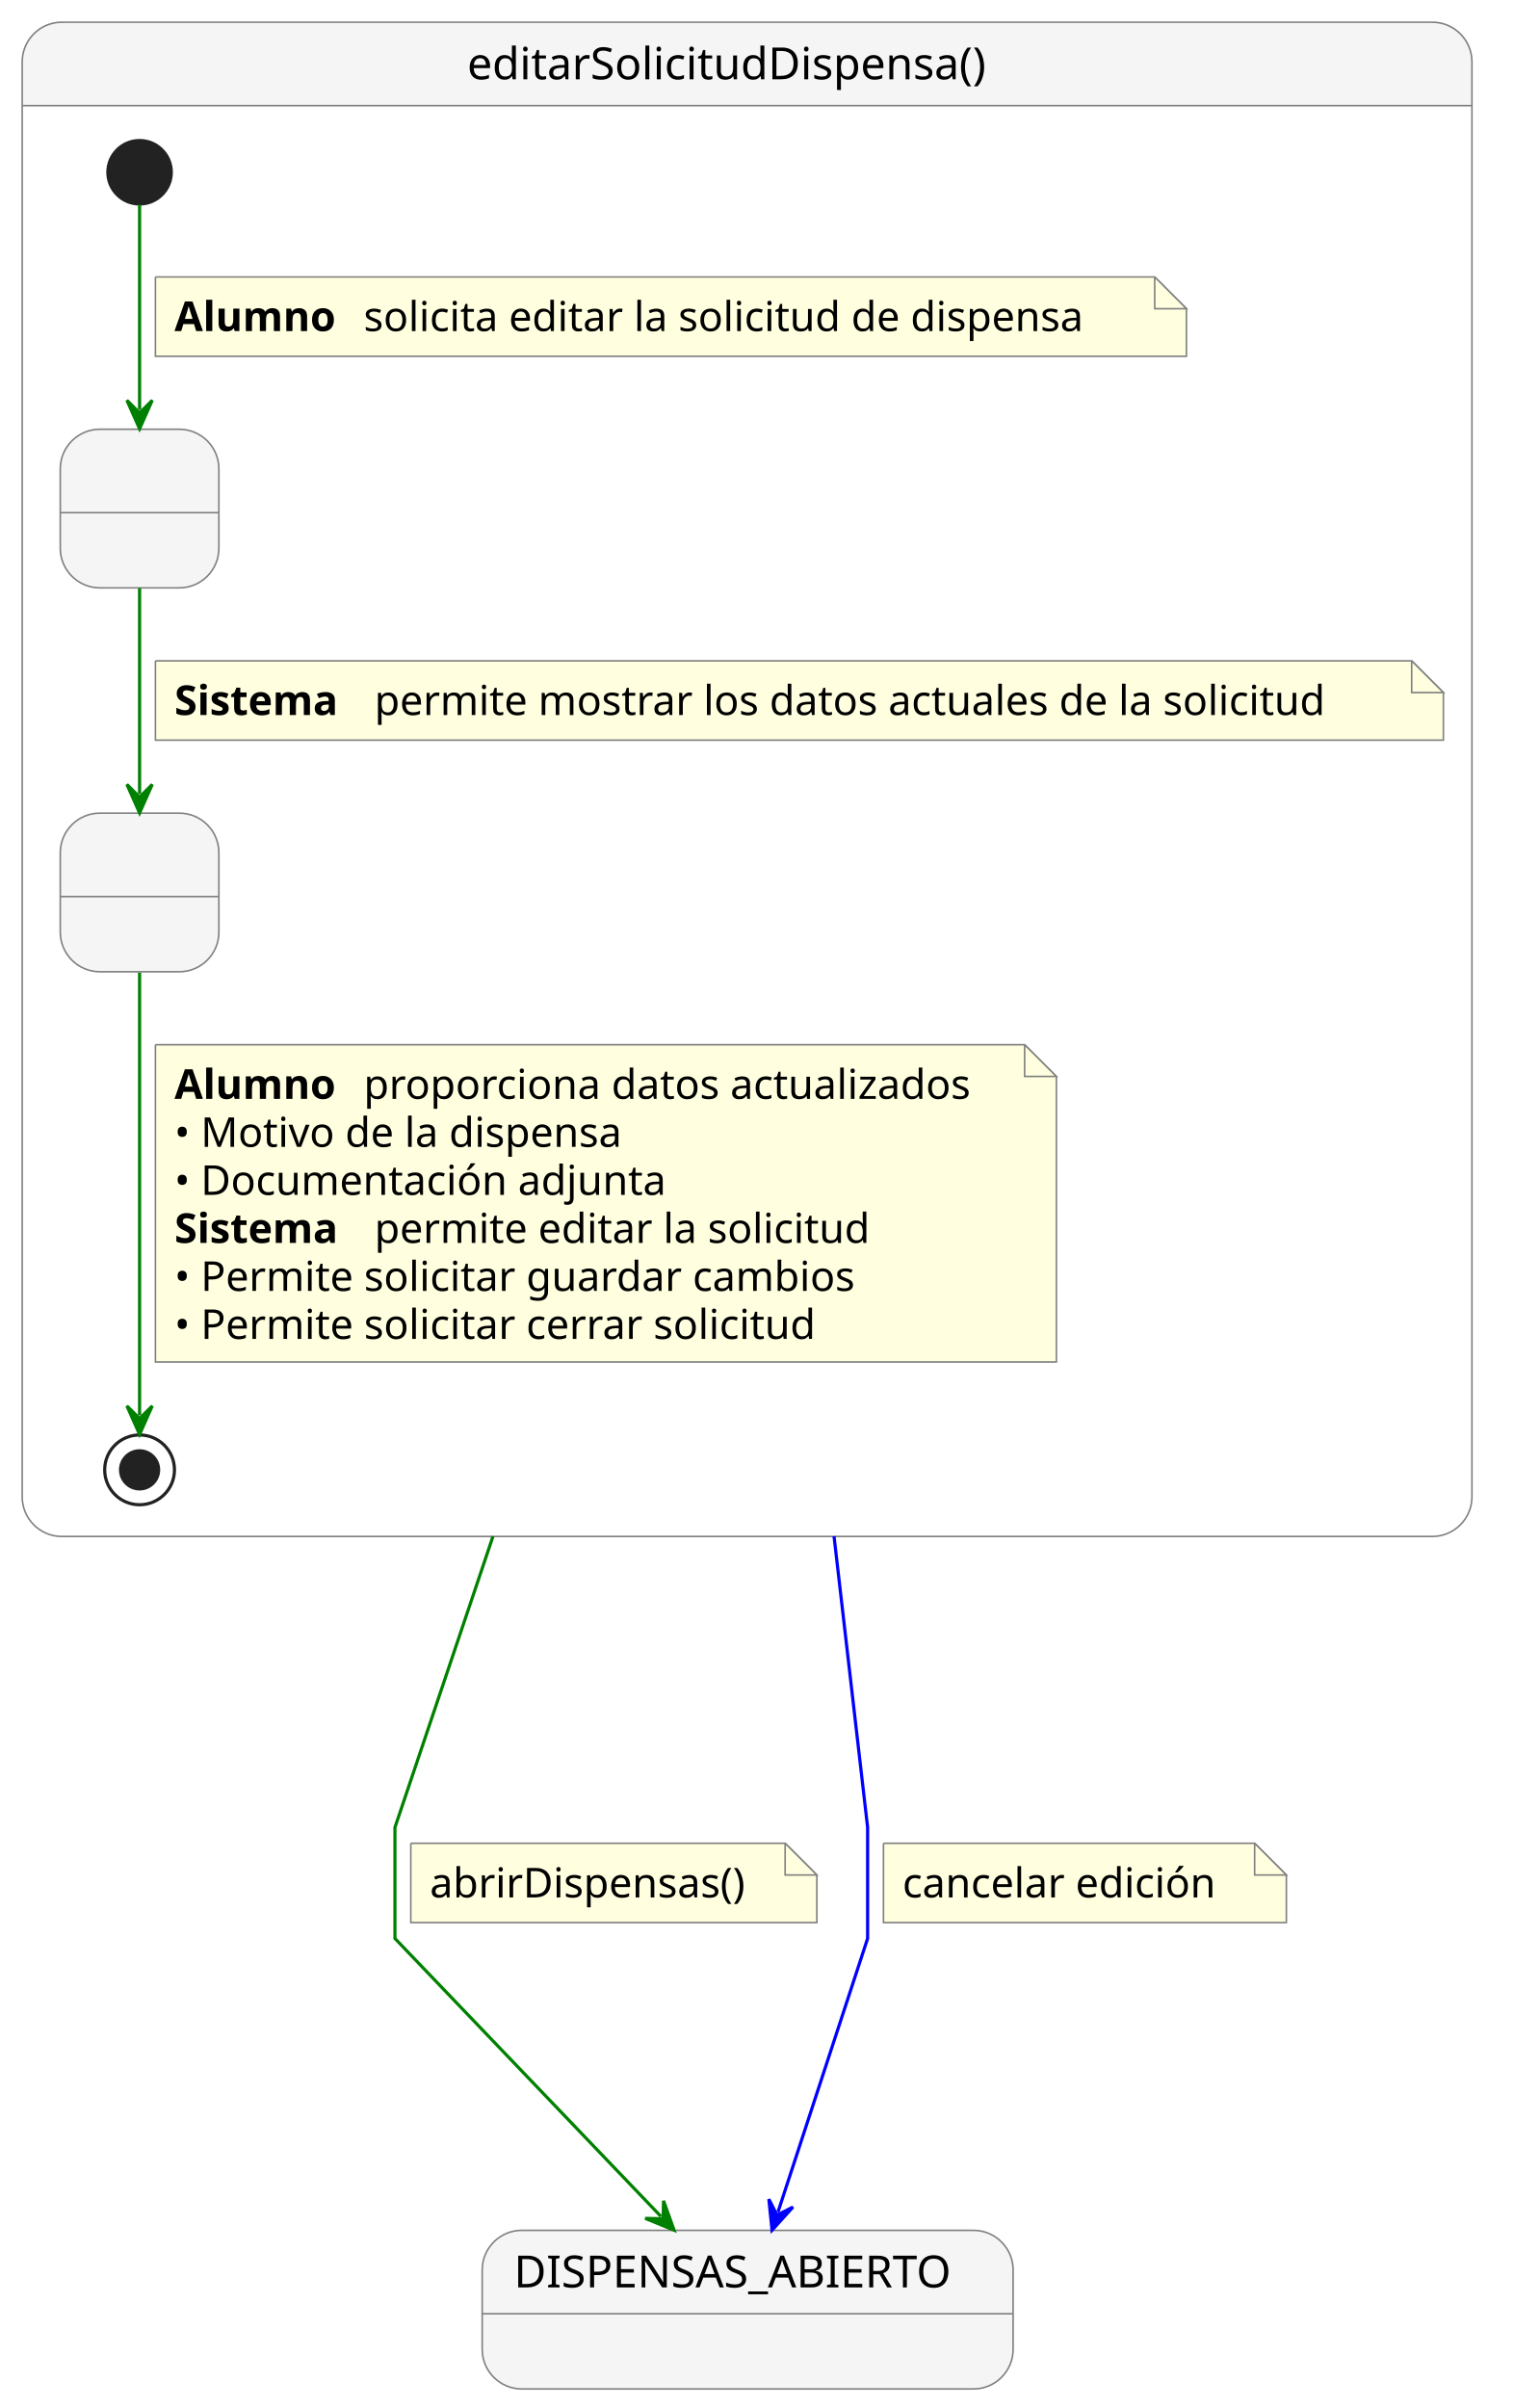
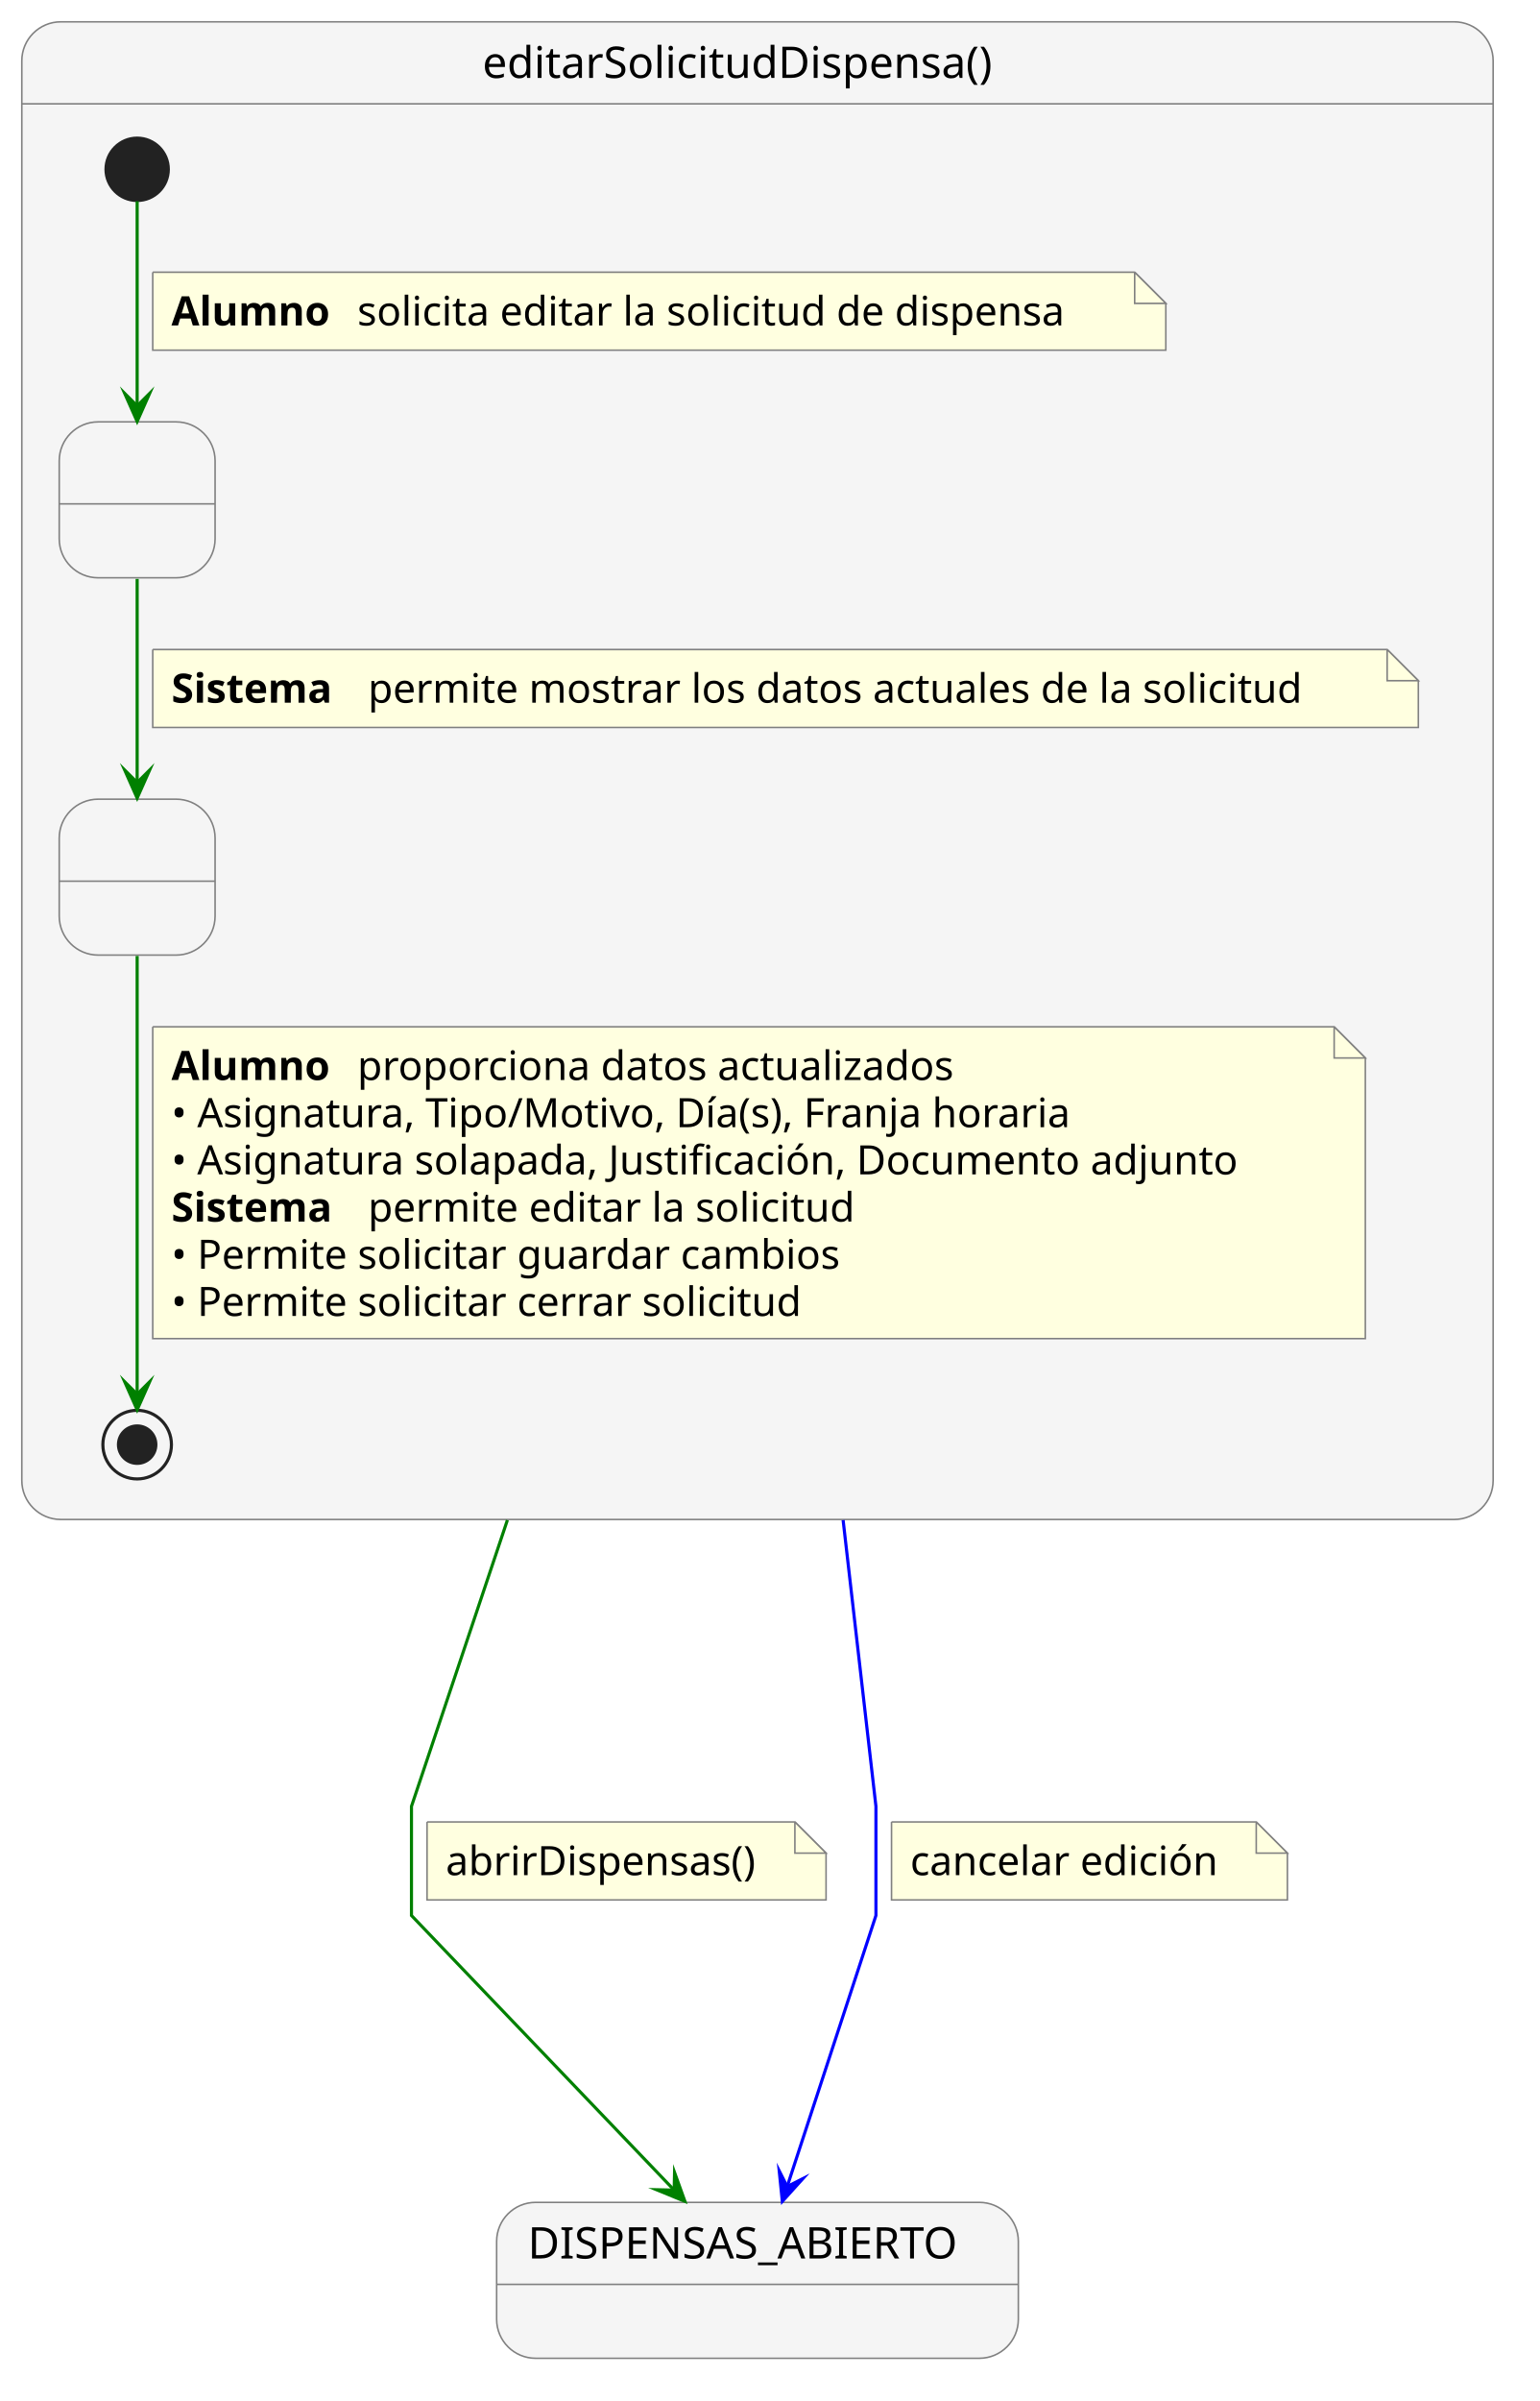
- <svg xmlns="http://www.w3.org/2000/svg" contentStyleType="text/css" data-diagram-type="STATE" height="759px" preserveAspectRatio="none" style="width:477px;height:759px;background:#FFFFFF;" version="1.1" viewBox="0 0 477 759" width="477px" zoomAndPan="magnify">
+ <svg xmlns="http://www.w3.org/2000/svg" version="1.1" data-diagram-type="STATE" style="width:494px;height:770px;background:#FFFFFF;" width="494px" height="770px" viewBox="0 0 494 770" zoomAndPan="magnify" preserveAspectRatio="none" contentStyleType="text/css">
  <defs />
-   <g>
-     <path d="M19.5,7 L451.5,7 A12.5,12.5 0 0 1 464,19.5 L464,33.297 L7,33.297 L7,19.5 A12.5,12.5 0 0 1 19.5,7" fill="#F5F5F5" />
-     <rect fill="none" height="477.297" rx="12.5" ry="12.5" style="stroke:#808080;stroke-width:0.5;" width="457" x="7" y="7" />
-     <line style="stroke:#808080;stroke-width:0.5;" x1="7" x2="464" y1="33.297" y2="33.297" />
-     <text fill="#000000" font-family="sans-serif" font-size="14" lengthAdjust="spacing" textLength="176.415" x="147.292" y="24.995">editarSolicitudDispensa()</text>
-     <g class="entity" data-qualified-name="editarSolicitudDispensa.Paso1" id="ent0003">
-       <rect fill="#F5F5F5" height="50" rx="12.5" ry="12.5" style="stroke:#808080;stroke-width:0.5;" width="50" x="19" y="135.297" />
-       <line style="stroke:#808080;stroke-width:0.5;" x1="19" x2="69" y1="161.594" y2="161.594" />
-       <text fill="#000000" font-family="sans-serif" font-size="14" lengthAdjust="spacing" textLength="4.45" x="41.775" y="153.292"> </text>
+   <g font-family="sans-serif" lengthAdjust="spacing">
+     <g class="entity" data-qualified-name="editarSolicitudDispensa" id="ent0001" data-source-line="9">
+       <path d="M19.5,7 L466.5,7 A12.5,12.5 0 0 1 479,19.5 L479,33.297 L7,33.297 L7,19.5 A12.5,12.5 0 0 1 19.5,7" fill="#F5F5F5" />
+       <path d="M7,33.297 L479,33.297 L479,474.797 A12.5,12.5 0 0 1 466.5,487.297 L19.5,487.297 A12.5,12.5 0 0 1 7,474.797 L7,33.297" fill="#F5F5F5" />
+       <rect x="7" y="7" width="472" height="480.297" fill="none" style="stroke:#808080;stroke-width:0.5;" rx="12.5" ry="12.5" />
+       <line x1="7" y1="33.297" x2="479" y2="33.297" style="stroke:#808080;stroke-width:0.5;" />
+       <text x="154.792" y="24.995" fill="#000" font-size="14" textLength="176.415">editarSolicitudDispensa()</text>
+       <g class="entity" data-qualified-name="editarSolicitudDispensa.Paso1" id="ent0002" data-source-line="12">
+         <rect x="19" y="135.297" width="50" height="50" fill="#F5F5F5" style="stroke:#808080;stroke-width:0.5;" rx="12.5" ry="12.5" />
+         <line x1="19" y1="161.594" x2="69" y2="161.594" style="stroke:#808080;stroke-width:0.5;" />
+         <text x="41.775" y="153.292" fill="#000" font-size="14"> </text>
+       </g>
+       <g class="entity" data-qualified-name="editarSolicitudDispensa.Paso2" id="ent0003" data-source-line="13">
+         <rect x="19" y="256.297" width="50" height="50" fill="#F5F5F5" style="stroke:#808080;stroke-width:0.5;" rx="12.5" ry="12.5" />
+         <line x1="19" y1="282.594" x2="69" y2="282.594" style="stroke:#808080;stroke-width:0.5;" />
+         <text x="41.775" y="274.292" fill="#000" font-size="14"> </text>
+       </g>
+       <g class="start_entity" data-qualified-name="editarSolicitudDispensa..start.editarSolicitudDispensa" id="ent0005" data-source-line="15">
+         <ellipse cx="44" cy="54.297" rx="10" ry="10" fill="#222" style="stroke:#222;stroke-width:1;" />
+       </g>
+       <g class="end_entity" data-qualified-name="editarSolicitudDispensa..end.editarSolicitudDispensa" id="ent0008" data-source-line="25">
+         <ellipse cx="44" cy="463.297" rx="11" ry="11" fill="none" style="stroke:#222;stroke-width:1;" />
+         <ellipse cx="44" cy="463.297" rx="6" ry="6" fill="#222" style="stroke:#222;stroke-width:1;" />
+       </g>
+       <g class="link" data-entity-1="ent0005" data-entity-2="ent0002" id="lnk6" data-source-line="15" data-link-type="dependency">
+         <path d="M44,64.527 C44,80.237 44,107.657 44,130.167" style="stroke:#008000;stroke-width:1;" fill="none" id="*start*editarSolicitudDispensa-to-Paso1" />
+         <polygon points="44,135.167,48,126.167,44,130.167,40,126.167,44,135.167" fill="#008000" style="stroke:#008000;stroke-width:1;stroke-linejoin:miter;stroke-miterlimit:10;" />
+         <path d="M49,87.297 L49,112.297 L374,112.297 L374,97.297 L364,87.297 L49,87.297" style="stroke:#808080;stroke-width:0.5;" fill="#FFFFE0" />
+         <path d="M364,87.297 L364,97.297 L374,97.297 L364,87.297" style="stroke:#808080;stroke-width:0.5;" fill="#FFFFE0" />
+         <text x="55" y="104.364" fill="#000" font-size="13" textLength="55.504" font-weight="700">Alumno</text>
+         <text x="114.636" y="104.364" fill="#000" font-size="13" textLength="244.696">solicita editar la solicitud de dispensa</text>
+       </g>
+       <g class="link" data-entity-1="ent0002" data-entity-2="ent0003" id="lnk7" data-source-line="20" data-link-type="dependency">
+         <path d="M44,185.667 C44,206.197 44,230.437 44,250.957" style="stroke:#008000;stroke-width:1;" fill="none" id="Paso1-to-Paso2" />
+         <polygon points="44,255.957,48,246.957,44,250.957,40,246.957,44,255.957" fill="#008000" style="stroke:#008000;stroke-width:1;stroke-linejoin:miter;stroke-miterlimit:10;" />
+         <path d="M49,208.297 L49,233.297 L455,233.297 L455,218.297 L445,208.297 L49,208.297" style="stroke:#808080;stroke-width:0.5;" fill="#FFFFE0" />
+         <path d="M445,208.297 L445,218.297 L455,218.297 L445,208.297" style="stroke:#808080;stroke-width:0.5;" fill="#FFFFE0" />
+         <text x="55" y="225.364" fill="#000" font-size="13" textLength="58.906" font-weight="700">Sistema</text>
+         <text x="118.039" y="225.364" fill="#000" font-size="13" textLength="322.34">permite mostrar los datos actuales de la solicitud</text>
+       </g>
+       <g class="link" data-entity-1="ent0003" data-entity-2="ent0008" id="lnk9" data-source-line="25" data-link-type="dependency">
+         <path d="M44,306.577 C44,346.497 44,419.347 44,447.137" style="stroke:#008000;stroke-width:1;" fill="none" id="Paso2-to-*end*editarSolicitudDispensa" />
+         <polygon points="44,452.137,48,443.137,44,447.137,40,443.137,44,452.137" fill="#008000" style="stroke:#008000;stroke-width:1;stroke-linejoin:miter;stroke-miterlimit:10;" />
+         <path d="M49,329.297 L49,429.297 L438,429.297 L438,339.297 L428,329.297 L49,329.297" style="stroke:#808080;stroke-width:0.5;" fill="#FFFFE0" />
+         <path d="M428,329.297 L428,339.297 L438,339.297 L428,329.297" style="stroke:#808080;stroke-width:0.5;" fill="#FFFFE0" />
+         <text x="55" y="346.364" fill="#000" font-size="13" textLength="55.504" font-weight="700">Alumno</text>
+         <text x="114.636" y="346.364" fill="#000" font-size="13" textLength="203.734">proporciona datos actualizados</text>
+         <text x="55" y="361.497" fill="#000" font-size="13" textLength="312.311">• Asignatura, Tipo/Motivo, Día(s), Franja horaria</text>
+         <text x="55" y="376.629" fill="#000" font-size="13" textLength="368.189">• Asignatura solapada, Justificación, Documento adjunto</text>
+         <text x="55" y="391.762" fill="#000" font-size="13" textLength="58.906" font-weight="700">Sistema</text>
+         <text x="118.039" y="391.762" fill="#000" font-size="13" textLength="167.508">permite editar la solicitud</text>
+         <text x="55" y="406.895" fill="#000" font-size="13" textLength="231.601">• Permite solicitar guardar cambios</text>
+         <text x="55" y="422.028" fill="#000" font-size="13" textLength="219.312">• Permite solicitar cerrar solicitud</text>
+       </g>
    </g>
-     <g class="entity" data-qualified-name="editarSolicitudDispensa.Paso2" id="ent0004">
-       <rect fill="#F5F5F5" height="50" rx="12.5" ry="12.5" style="stroke:#808080;stroke-width:0.5;" width="50" x="19" y="256.297" />
-       <line style="stroke:#808080;stroke-width:0.5;" x1="19" x2="69" y1="282.594" y2="282.594" />
-       <text fill="#000000" font-family="sans-serif" font-size="14" lengthAdjust="spacing" textLength="4.45" x="41.775" y="274.292"> </text>
+     <g class="entity" data-qualified-name="DISPENSAS_ABIERTO" id="ent0004" data-source-line="36">
+       <rect x="159.32" y="706.3" width="167.362" height="50" fill="#F5F5F5" style="stroke:#808080;stroke-width:0.5;" rx="12.5" ry="12.5" />
+       <line x1="159.32" y1="732.597" x2="326.682" y2="732.597" style="stroke:#808080;stroke-width:0.5;" />
+       <text x="169.32" y="724.295" fill="#000" font-size="14" textLength="147.362">DISPENSAS_ABIERTO</text>
    </g>
-     <g class="start_entity" data-qualified-name="editarSolicitudDispensa..start.editarSolicitudDispensa" data-source-line="15" id="ent0002">
-       <ellipse cx="44" cy="54.297" fill="#222222" rx="10" ry="10" style="stroke:#222222;stroke-width:1;" />
+     <g class="link" data-entity-1="ent0001" data-entity-2="ent0004" id="lnk10" data-source-line="38" data-link-type="dependency">
+       <path d="M162.77,487.5 C145.34,539.5 132,579.3 132,579.3 C132,579.3 132,614.3 132,614.3 C132,614.3 183.723,668.358 216.273,702.368" style="stroke:#008000;stroke-width:1;" fill="none" id="editarSolicitudDispensa-to-DISPENSAS_ABIERTO" />
+       <polygon points="219.73,705.98,216.397,696.712,216.273,702.368,210.617,702.244,219.73,705.98" fill="#008000" style="stroke:#008000;stroke-width:1;stroke-linejoin:miter;stroke-miterlimit:10;" />
+       <path d="M137,584.3 L137,609.3 L265,609.3 L265,594.3 L255,584.3 L137,584.3" style="stroke:#808080;stroke-width:0.5;" fill="#FFFFE0" />
+       <path d="M255,584.3 L255,594.3 L265,594.3 L255,584.3" style="stroke:#808080;stroke-width:0.5;" fill="#FFFFE0" />
+       <text x="143" y="601.367" fill="#000" font-size="13" textLength="107.06">abrirDispensas()</text>
    </g>
-     <g class="end_entity" data-qualified-name="editarSolicitudDispensa..end.editarSolicitudDispensa" data-source-line="25" id="ent0005">
-       <ellipse cx="44" cy="463.297" fill="none" rx="11" ry="11" style="stroke:#222222;stroke-width:1;" />
-       <ellipse cx="44" cy="463.297" fill="#222222" rx="6" ry="6" style="stroke:#222222;stroke-width:1;" />
-     </g>
-     <g class="link" data-entity-1="ent0002" data-entity-2="ent0003" data-link-type="dependency" data-source-line="15" id="lnk3">
-       <path d="M44,64.527 C44,80.237 44,106.657 44,129.167" fill="none" id="*start*editarSolicitudDispensa-to-Paso1" style="stroke:#008000;stroke-width:1;" />
-       <polygon fill="#008000" points="44,135.167,48,126.167,44,130.167,40,126.167,44,135.167" style="stroke:#008000;stroke-width:1;" />
-       <path d="M49,87.297 L49,112.297 L374,112.297 L374,97.297 L364,87.297 L49,87.297" fill="#FFFFE0" style="stroke:#808080;stroke-width:0.5;" />
-       <path d="M364,87.297 L364,97.297 L374,97.297 L364,87.297" fill="#FFFFE0" style="stroke:#808080;stroke-width:0.5;" />
-       <text fill="#000000" font-family="sans-serif" font-size="13" font-weight="bold" lengthAdjust="spacing" textLength="55.504" x="55" y="104.364">Alumno</text>
-       <text fill="#000000" font-family="sans-serif" font-size="13" lengthAdjust="spacing" textLength="244.696" x="114.636" y="104.364">solicita editar la solicitud de dispensa</text>
-     </g>
-     <g class="link" data-entity-1="ent0003" data-entity-2="ent0004" data-link-type="dependency" data-source-line="20" id="lnk4">
-       <path d="M44,185.377 C44,206.027 44,229.617 44,250.247" fill="none" id="Paso1-to-Paso2" style="stroke:#008000;stroke-width:1;" />
-       <polygon fill="#008000" points="44,256.247,48,247.247,44,251.247,40,247.247,44,256.247" style="stroke:#008000;stroke-width:1;" />
-       <path d="M49,208.297 L49,233.297 L455,233.297 L455,218.297 L445,208.297 L49,208.297" fill="#FFFFE0" style="stroke:#808080;stroke-width:0.5;" />
-       <path d="M445,208.297 L445,218.297 L455,218.297 L445,208.297" fill="#FFFFE0" style="stroke:#808080;stroke-width:0.5;" />
-       <text fill="#000000" font-family="sans-serif" font-size="13" font-weight="bold" lengthAdjust="spacing" textLength="58.906" x="55" y="225.364">Sistema</text>
-       <text fill="#000000" font-family="sans-serif" font-size="13" lengthAdjust="spacing" textLength="322.34" x="118.039" y="225.364">permite mostrar los datos actuales de la solicitud</text>
-     </g>
-     <g class="link" data-entity-1="ent0004" data-entity-2="ent0005" data-link-type="dependency" data-source-line="25" id="lnk6">
-       <path d="M44,306.577 C44,346.497 44,418.347 44,446.137" fill="none" id="Paso2-to-*end*editarSolicitudDispensa" style="stroke:#008000;stroke-width:1;" />
-       <polygon fill="#008000" points="44,452.137,48,443.137,44,447.137,40,443.137,44,452.137" style="stroke:#008000;stroke-width:1;" />
-       <path d="M49,329.297 L49,429.297 L333,429.297 L333,339.297 L323,329.297 L49,329.297" fill="#FFFFE0" style="stroke:#808080;stroke-width:0.5;" />
-       <path d="M323,329.297 L323,339.297 L333,339.297 L323,329.297" fill="#FFFFE0" style="stroke:#808080;stroke-width:0.5;" />
-       <text fill="#000000" font-family="sans-serif" font-size="13" font-weight="bold" lengthAdjust="spacing" textLength="55.504" x="55" y="346.364">Alumno</text>
-       <text fill="#000000" font-family="sans-serif" font-size="13" lengthAdjust="spacing" textLength="203.734" x="114.636" y="346.364">proporciona datos actualizados</text>
-       <text fill="#000000" font-family="sans-serif" font-size="13" lengthAdjust="spacing" textLength="153.417" x="55" y="361.497">• Motivo de la dispensa</text>
-       <text fill="#000000" font-family="sans-serif" font-size="13" lengthAdjust="spacing" textLength="167.572" x="55" y="376.629">• Documentación adjunta</text>
-       <text fill="#000000" font-family="sans-serif" font-size="13" font-weight="bold" lengthAdjust="spacing" textLength="58.906" x="55" y="391.762">Sistema</text>
-       <text fill="#000000" font-family="sans-serif" font-size="13" lengthAdjust="spacing" textLength="167.508" x="118.039" y="391.762">permite editar la solicitud</text>
-       <text fill="#000000" font-family="sans-serif" font-size="13" lengthAdjust="spacing" textLength="231.601" x="55" y="406.895">• Permite solicitar guardar cambios</text>
-       <text fill="#000000" font-family="sans-serif" font-size="13" lengthAdjust="spacing" textLength="219.311" x="55" y="422.028">• Permite solicitar cerrar solicitud</text>
-     </g>
-     <g class="entity" data-qualified-name="DISPENSAS_ABIERTO" id="ent0005">
-       <rect fill="#F5F5F5" height="50" rx="12.5" ry="12.5" style="stroke:#808080;stroke-width:0.5;" width="167.362" x="152" y="703" />
-       <line style="stroke:#808080;stroke-width:0.5;" x1="152" x2="319.362" y1="729.297" y2="729.297" />
-       <text fill="#000000" font-family="sans-serif" font-size="14" lengthAdjust="spacing" textLength="147.362" x="162" y="720.995">DISPENSAS_ABIERTO</text>
-     </g>
-     <g class="link" data-entity-1="ent0002" data-entity-2="ent0005" data-link-type="dependency" data-source-line="38" id="lnk7">
-       <path d="M155.42,484.22 C137.92,536.18 124.5,576 124.5,576 C124.5,576 124.5,611 124.5,611 C124.5,611 175.841,664.655 208.351,698.625" fill="none" id="editarSolicitudDispensa-to-DISPENSAS_ABIERTO" style="stroke:#008000;stroke-width:1;" />
-       <polygon fill="#008000" points="212.5,702.96,209.167,693.692,209.043,699.348,203.387,699.223,212.5,702.96" style="stroke:#008000;stroke-width:1;" />
-       <path d="M129.5,581 L129.5,606 L257.5,606 L257.5,591 L247.5,581 L129.5,581" fill="#FFFFE0" style="stroke:#808080;stroke-width:0.5;" />
-       <path d="M247.5,581 L247.5,591 L257.5,591 L247.5,581" fill="#FFFFE0" style="stroke:#808080;stroke-width:0.5;" />
-       <text fill="#000000" font-family="sans-serif" font-size="13" lengthAdjust="spacing" textLength="107.06" x="135.5" y="598.067">abrirDispensas()</text>
-     </g>
-     <g class="link" data-entity-1="ent0002" data-entity-2="ent0005" data-link-type="dependency" data-source-line="43" id="lnk8">
-       <path d="M262.91,484.22 C268.91,536.18 273.5,576 273.5,576 C273.5,576 273.5,611 273.5,611 C273.5,611 256.368,663.288 245.238,697.258" fill="none" id="editarSolicitudDispensa-to-DISPENSAS_ABIERTO-1" style="stroke:#0000FF;stroke-width:1;" />
-       <polygon fill="#0000FF" points="243.37,702.96,249.973,695.653,244.927,698.208,242.371,693.162,243.37,702.96" style="stroke:#0000FF;stroke-width:1;" />
-       <path d="M278.5,581 L278.5,606 L405.5,606 L405.5,591 L395.5,581 L278.5,581" fill="#FFFFE0" style="stroke:#808080;stroke-width:0.5;" />
-       <path d="M395.5,581 L395.5,591 L405.5,591 L395.5,581" fill="#FFFFE0" style="stroke:#808080;stroke-width:0.5;" />
-       <text fill="#000000" font-family="sans-serif" font-size="13" lengthAdjust="spacing" textLength="106.368" x="284.5" y="598.067">cancelar edición</text>
+     <g class="link" data-entity-1="ent0001" data-entity-2="ent0004" id="lnk11" data-source-line="43" data-link-type="dependency">
+       <path d="M270.47,487.5 C276.43,539.5 281,579.3 281,579.3 C281,579.3 281,614.3 281,614.3 C281,614.3 263.666,667.218 252.526,701.228" style="stroke:#00F;stroke-width:1;" fill="none" id="editarSolicitudDispensa-to-DISPENSAS_ABIERTO-1" />
+       <polygon points="250.97,705.98,257.573,698.672,252.526,701.228,249.97,696.182,250.97,705.98" fill="#00F" style="stroke:#00F;stroke-width:1;stroke-linejoin:miter;stroke-miterlimit:10;" />
+       <path d="M286,584.3 L286,609.3 L413,609.3 L413,594.3 L403,584.3 L286,584.3" style="stroke:#808080;stroke-width:0.5;" fill="#FFFFE0" />
+       <path d="M403,584.3 L403,594.3 L413,594.3 L403,584.3" style="stroke:#808080;stroke-width:0.5;" fill="#FFFFE0" />
+       <text x="292" y="601.367" fill="#000" font-size="13" textLength="106.368">cancelar edición</text>
    </g>
  </g>
</svg>
